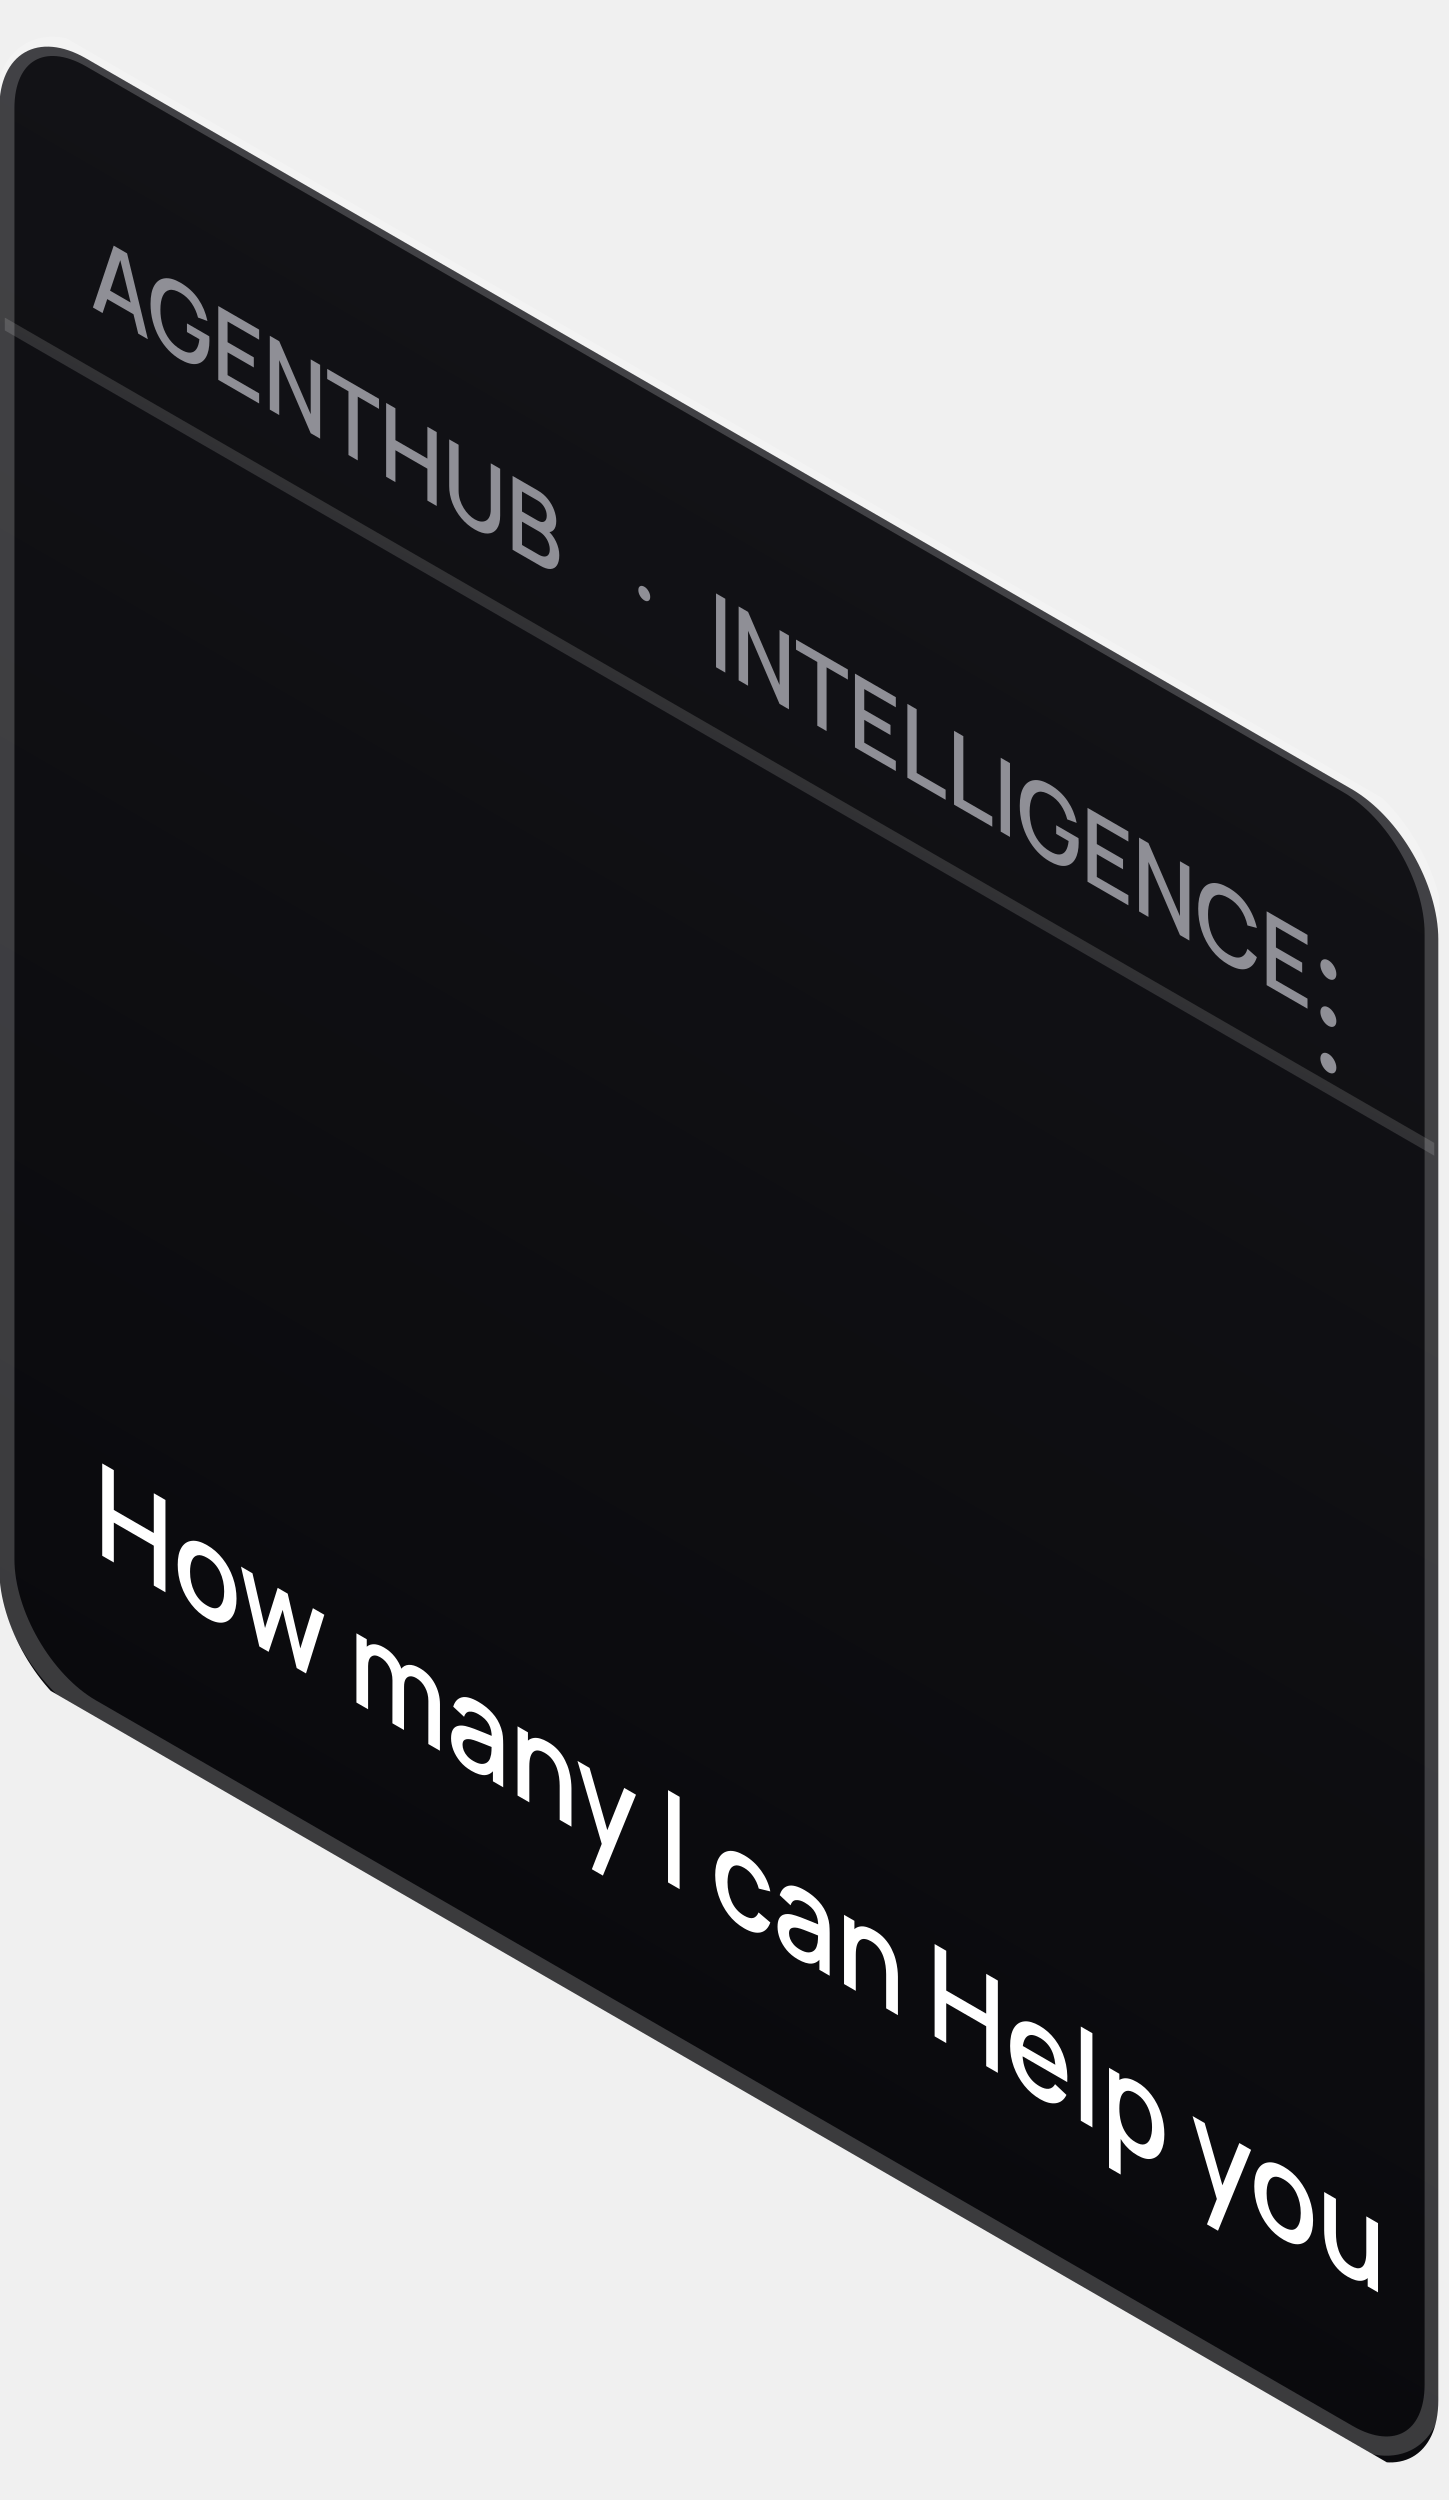
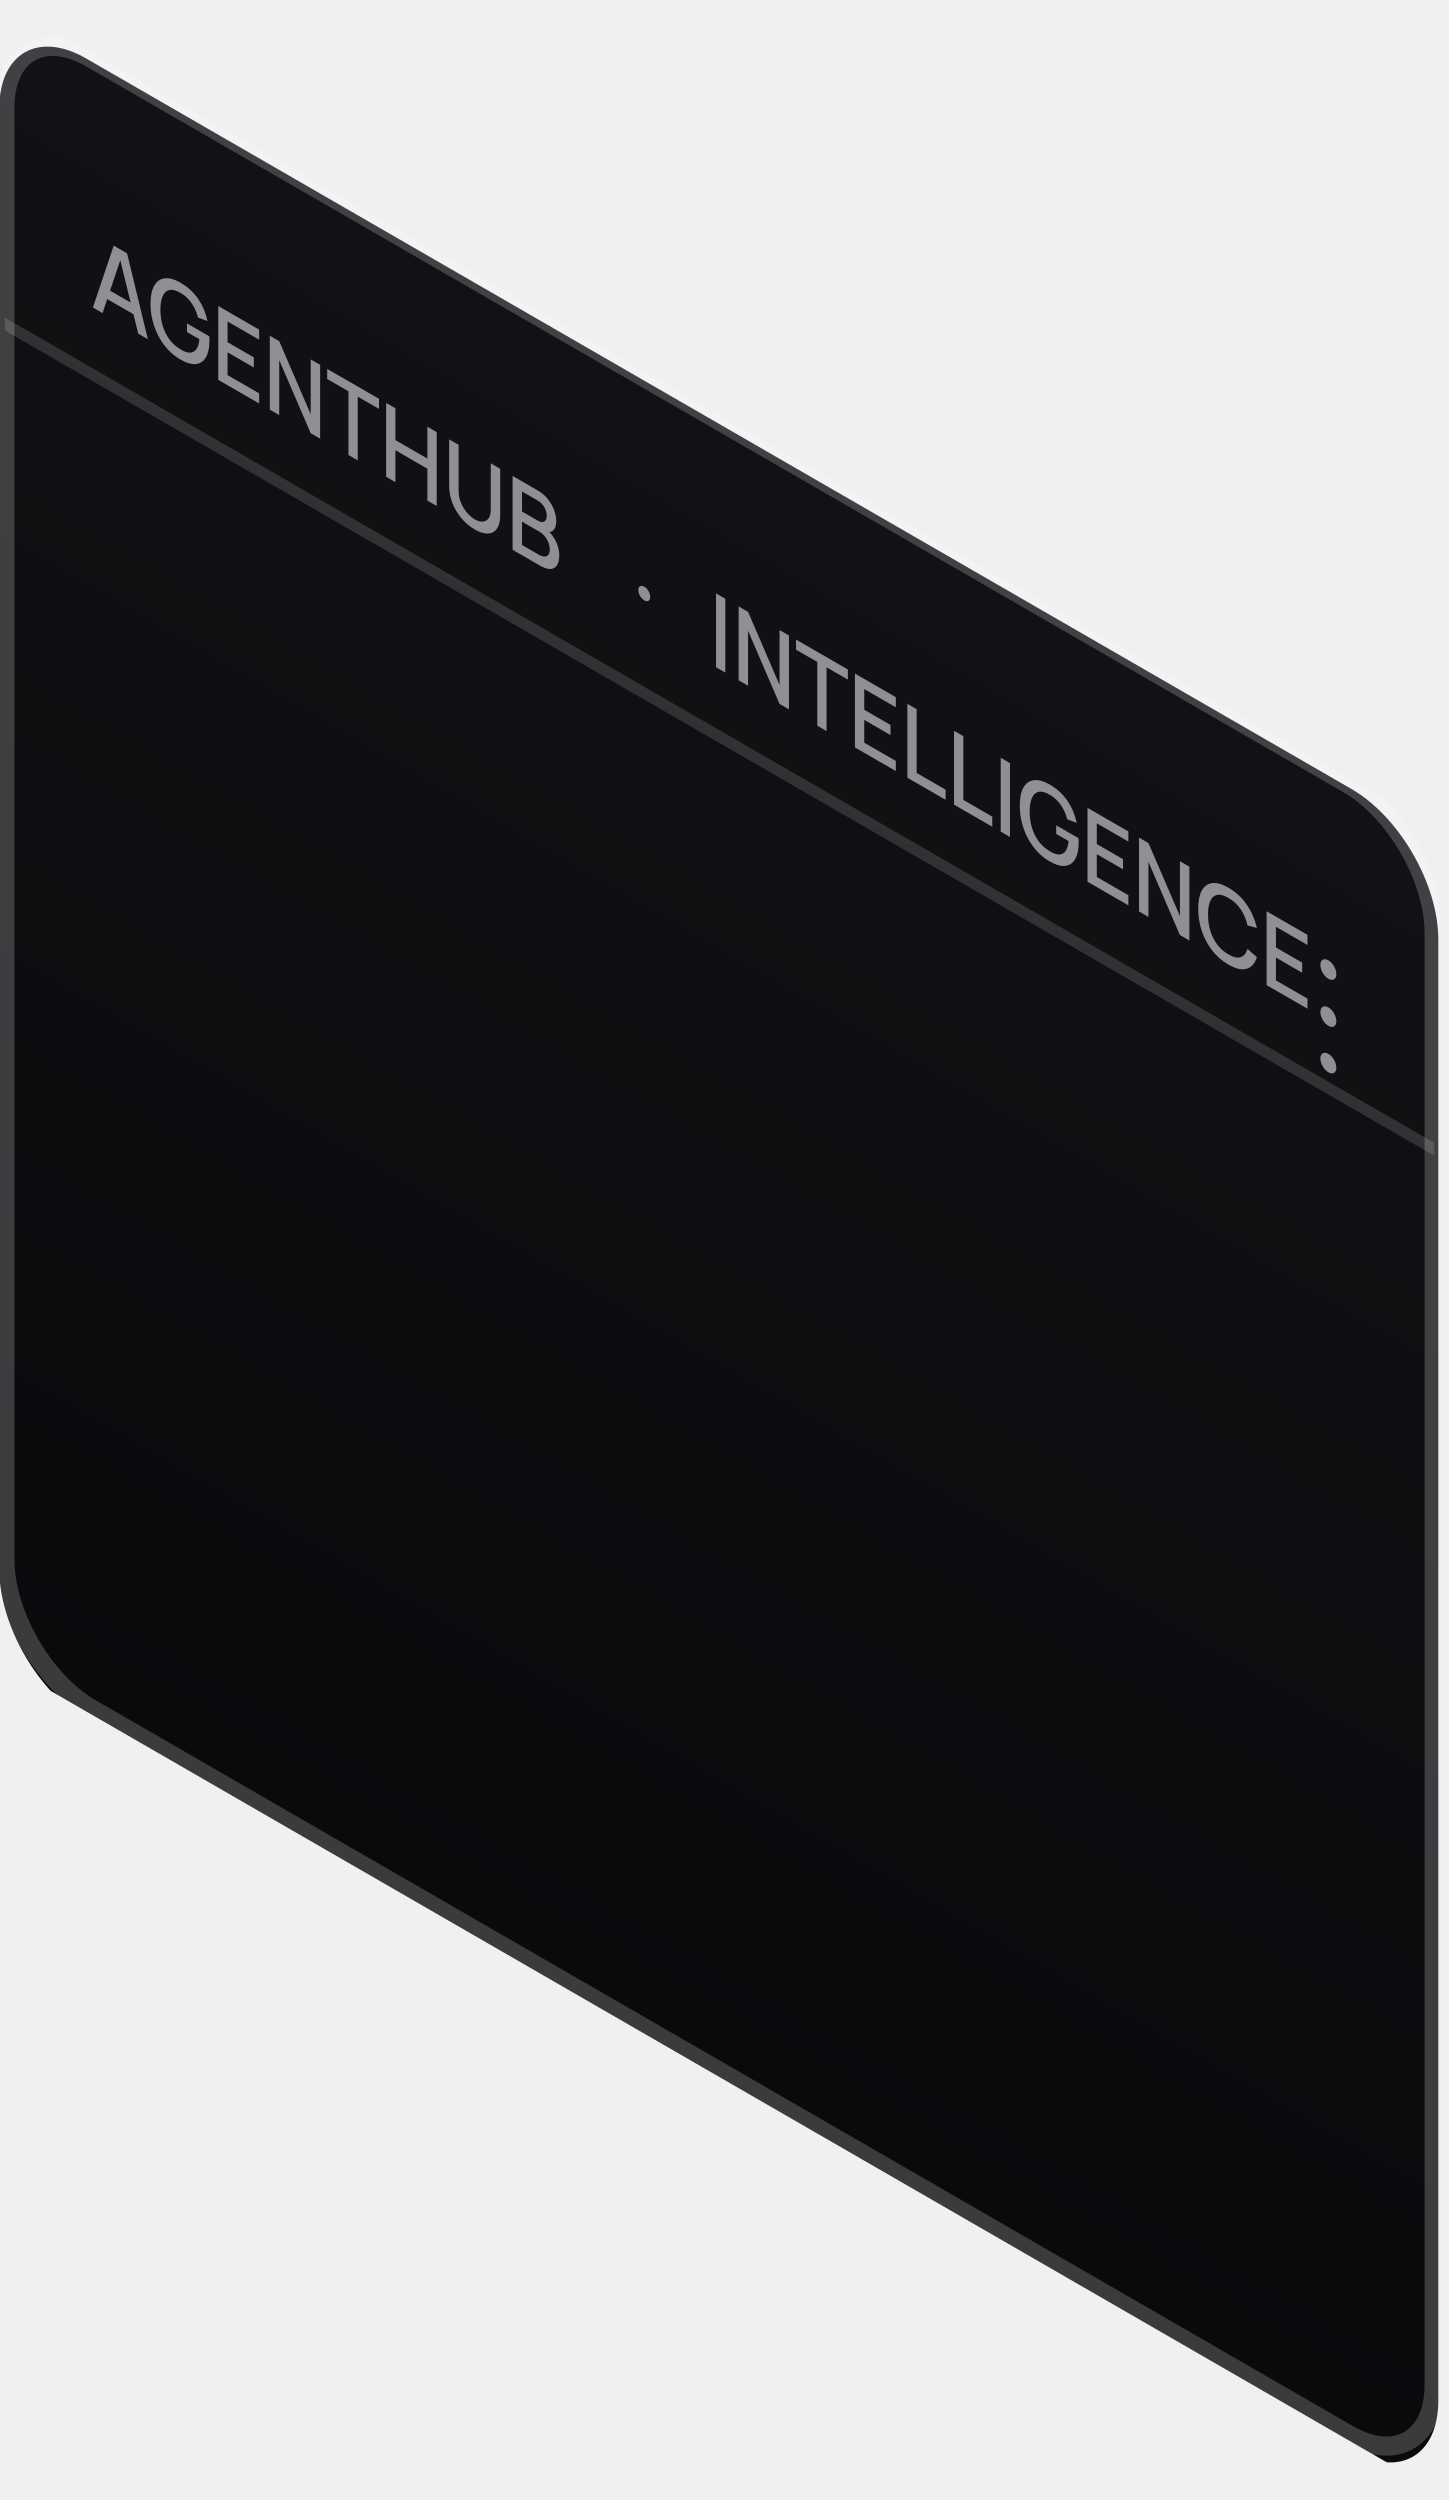
<svg xmlns="http://www.w3.org/2000/svg" width="113" height="195" viewBox="0 0 113 195" fill="none">
  <g clip-path="url(#clip0_2644_12378)">
    <path d="M105.409 61.538L6.725 4.563C2.981 2.401 -0.055 4.153 -0.055 8.477L-0.055 122.428C-0.055 126.751 2.981 132.009 6.725 134.171L105.409 191.146C109.154 193.308 112.189 191.555 112.189 187.232L112.189 73.281C112.189 68.957 109.154 63.7 105.409 61.538Z" fill="url(#paint0_linear_2644_12378)" />
    <path d="M105.136 61.132L7.11 4.537C3.39 2.389 0.375 4.13 0.375 8.425L0.375 121.616C0.375 125.911 3.39 131.133 7.11 133.281L105.136 189.876C108.855 192.023 111.87 190.283 111.87 185.988L111.87 72.797C111.87 68.502 108.855 63.279 105.136 61.132Z" stroke="white" stroke-opacity="0.2" stroke-width="1.5" />
    <path d="M0.375 25.273L0.375 25.773L111.87 90.145V89.645V89.145L0.375 24.773L0.375 25.273Z" fill="white" fill-opacity="0.14" />
    <path d="M7.248 23.984L8.869 19.16L9.912 19.762L11.533 26.458L10.781 26.024L9.288 19.906L9.475 20.014L8 24.418L7.248 23.984ZM8.09 23.17V22.386L10.695 23.89V24.674L8.09 23.17ZM14.06 28.037C13.725 27.844 13.416 27.599 13.135 27.303C12.853 27.004 12.608 26.666 12.4 26.287C12.192 25.908 12.031 25.5 11.915 25.063C11.8 24.626 11.742 24.171 11.742 23.699C11.742 23.078 11.84 22.601 12.037 22.269C12.233 21.934 12.505 21.748 12.854 21.709C13.203 21.668 13.605 21.778 14.06 22.041C14.646 22.38 15.114 22.807 15.463 23.323C15.813 23.84 16.053 24.413 16.18 25.041L15.445 24.769C15.344 24.366 15.18 23.997 14.953 23.661C14.727 23.325 14.443 23.057 14.101 22.857C13.748 22.65 13.453 22.571 13.218 22.619C12.985 22.668 12.809 22.826 12.691 23.091C12.573 23.354 12.513 23.704 12.511 24.143C12.509 24.582 12.566 25 12.684 25.399C12.802 25.795 12.979 26.153 13.214 26.473C13.452 26.794 13.748 27.058 14.101 27.265C14.385 27.434 14.629 27.515 14.832 27.507C15.038 27.498 15.2 27.405 15.32 27.229C15.441 27.053 15.518 26.796 15.553 26.459L14.583 25.899V25.227L16.322 26.231C16.326 26.282 16.33 26.348 16.332 26.429C16.334 26.508 16.335 26.558 16.335 26.579C16.335 27.112 16.247 27.537 16.069 27.853C15.891 28.169 15.632 28.349 15.293 28.393C14.953 28.434 14.542 28.316 14.06 28.037ZM17.026 29.63L17.026 23.87L20.213 25.71V26.498L17.75 25.076V26.692L19.797 27.874V28.662L17.75 27.48V29.26L20.213 30.682V31.47L17.026 29.63ZM21.045 31.95L21.045 26.19L21.779 26.614L24.235 32.312V28.032L24.97 28.456V34.216L24.235 33.792L21.779 28.09V32.374L21.045 31.95ZM27.18 35.492V30.52L25.521 29.562V28.774L29.563 31.108V31.896L27.904 30.938V35.91L27.18 35.492ZM30.118 37.188V31.428L30.842 31.846V34.33L33.336 35.77V33.286L34.063 33.706V39.466L33.336 39.046V36.558L30.842 35.118V37.606L30.118 37.188ZM37.025 41.296C36.635 41.071 36.289 40.779 35.989 40.422C35.691 40.063 35.458 39.669 35.289 39.238C35.121 38.805 35.036 38.361 35.036 37.908V34.272L35.771 34.692V38.288C35.771 38.533 35.807 38.77 35.878 38.998C35.95 39.226 36.046 39.437 36.166 39.632C36.286 39.827 36.42 39.999 36.568 40.148C36.718 40.299 36.87 40.419 37.025 40.508C37.182 40.599 37.334 40.655 37.482 40.676C37.632 40.696 37.767 40.678 37.888 40.622C38.008 40.566 38.102 40.465 38.172 40.318C38.243 40.173 38.279 39.979 38.279 39.736V36.14L39.013 36.564V40.204C39.013 40.655 38.929 40.999 38.76 41.238C38.592 41.477 38.357 41.603 38.057 41.616C37.759 41.628 37.415 41.521 37.025 41.296ZM39.982 42.883V37.123L41.943 38.255C42.259 38.438 42.525 38.666 42.74 38.94C42.955 39.213 43.116 39.499 43.225 39.8C43.333 40.097 43.388 40.376 43.388 40.638C43.388 40.955 43.319 41.188 43.183 41.336C43.049 41.485 42.868 41.535 42.639 41.486L42.632 41.285C42.951 41.56 43.196 41.879 43.367 42.242C43.538 42.602 43.623 42.956 43.623 43.306C43.623 43.644 43.564 43.905 43.446 44.087C43.331 44.272 43.161 44.37 42.937 44.382C42.715 44.392 42.447 44.306 42.13 44.123L39.982 42.883ZM40.717 42.511L42.019 43.264C42.183 43.358 42.33 43.407 42.459 43.41C42.591 43.413 42.694 43.37 42.767 43.279C42.844 43.188 42.882 43.048 42.882 42.861C42.882 42.688 42.848 42.513 42.781 42.336C42.717 42.157 42.622 41.992 42.497 41.84C42.375 41.686 42.23 41.562 42.064 41.465L40.717 40.688V42.511ZM40.717 39.9L41.933 40.602C42.067 40.679 42.187 40.718 42.293 40.718C42.401 40.716 42.487 40.675 42.549 40.593C42.614 40.511 42.646 40.386 42.646 40.218C42.646 39.993 42.582 39.772 42.452 39.553C42.323 39.335 42.15 39.163 41.933 39.038L40.717 38.336V39.9ZM50.266 46.833C50.132 46.755 50.019 46.639 49.926 46.485C49.836 46.331 49.791 46.179 49.791 46.027C49.791 45.872 49.836 45.771 49.926 45.725C50.019 45.677 50.132 45.691 50.266 45.769C50.386 45.838 50.491 45.949 50.581 46.103C50.671 46.253 50.716 46.406 50.716 46.561C50.716 46.713 50.671 46.813 50.581 46.863C50.491 46.912 50.386 46.902 50.266 46.833ZM55.85 52.045V46.285L56.574 46.703V52.463L55.85 52.045ZM57.614 53.063V47.303L58.349 47.727L60.804 53.425V49.145L61.539 49.569V55.329L60.804 54.905L58.349 49.203V53.487L57.614 53.063ZM63.749 56.605V51.633L62.09 50.675V49.887L66.133 52.221V53.009L64.473 52.051V57.023L63.749 56.605ZM66.687 58.301V52.541L69.874 54.382V55.169L67.411 53.748V55.364L69.458 56.545V57.334L67.411 56.151V57.931L69.874 59.353V60.142L66.687 58.301ZM70.775 60.662V54.902L71.499 55.32V60.292L73.758 61.596V62.384L70.775 60.662ZM74.415 62.763V57.003L75.139 57.421V62.393L77.398 63.697V64.485L74.415 62.763ZM78.055 64.865V59.105L78.779 59.523V65.283L78.055 64.865ZM81.86 67.181C81.525 66.988 81.217 66.743 80.935 66.448C80.653 66.149 80.408 65.81 80.201 65.431C79.993 65.053 79.831 64.645 79.716 64.207C79.6 63.77 79.542 63.316 79.542 62.843C79.542 62.222 79.641 61.745 79.837 61.413C80.033 61.079 80.306 60.892 80.654 60.853C81.003 60.812 81.405 60.923 81.86 61.185C82.447 61.524 82.914 61.952 83.263 62.468C83.614 62.985 83.853 63.557 83.98 64.186L83.246 63.913C83.144 63.511 82.98 63.142 82.754 62.806C82.527 62.469 82.243 62.202 81.901 62.002C81.548 61.795 81.254 61.715 81.018 61.764C80.785 61.813 80.609 61.97 80.492 62.236C80.374 62.498 80.314 62.849 80.311 63.288C80.309 63.726 80.367 64.145 80.485 64.543C80.602 64.939 80.779 65.297 81.015 65.618C81.252 65.939 81.548 66.203 81.901 66.409C82.186 66.579 82.429 66.659 82.632 66.651C82.838 66.642 83.001 66.549 83.121 66.374C83.241 66.198 83.318 65.941 83.353 65.603L82.383 65.043V64.371L84.122 65.376C84.126 65.426 84.13 65.492 84.132 65.573C84.135 65.652 84.136 65.702 84.136 65.724C84.136 66.257 84.047 66.681 83.869 66.998C83.691 67.314 83.433 67.493 83.093 67.537C82.754 67.579 82.343 67.46 81.86 67.181ZM84.826 68.774V63.014L88.013 64.854V65.642L85.55 64.22V65.836L87.597 67.018V67.806L85.55 66.624V68.404L88.013 69.826V70.614L84.826 68.774ZM88.845 71.094V65.335L89.579 65.758L92.036 71.457V67.177L92.77 67.6V73.361L92.036 72.936L89.579 67.234V71.519L88.845 71.094ZM95.819 75.241C95.32 74.953 94.895 74.582 94.544 74.129C94.193 73.673 93.924 73.165 93.737 72.607C93.552 72.049 93.46 71.473 93.46 70.879C93.46 70.284 93.552 69.815 93.737 69.471C93.924 69.128 94.193 68.933 94.544 68.885C94.895 68.834 95.32 68.953 95.819 69.241C96.394 69.573 96.87 70.015 97.246 70.569C97.625 71.123 97.888 71.727 98.036 72.381L97.301 72.185C97.204 71.726 97.031 71.31 96.782 70.937C96.535 70.565 96.214 70.265 95.819 70.037C95.465 69.833 95.171 69.755 94.935 69.803C94.7 69.851 94.522 70.005 94.402 70.267C94.284 70.529 94.225 70.881 94.225 71.321C94.223 71.759 94.281 72.178 94.398 72.577C94.519 72.977 94.696 73.337 94.932 73.657C95.17 73.978 95.465 74.241 95.819 74.445C96.214 74.673 96.535 74.743 96.782 74.657C97.031 74.569 97.204 74.353 97.301 74.009L98.036 74.661C97.888 75.143 97.625 75.443 97.246 75.561C96.87 75.679 96.394 75.573 95.819 75.241ZM98.798 76.841V71.081L101.985 72.921V73.709L99.522 72.287V73.903L101.569 75.085V75.873L99.522 74.691V76.471L101.985 77.892V78.68L98.798 76.841Z" fill="#8F8F96" />
    <path d="M103.613 76.345C103.26 76.141 102.989 75.649 102.989 75.265C102.989 74.869 103.27 74.707 103.613 74.905C103.956 75.103 104.236 75.577 104.236 75.985C104.236 76.381 103.956 76.543 103.613 76.345ZM103.613 80.017C103.26 79.813 102.989 79.321 102.989 78.937C102.989 78.541 103.27 78.379 103.613 78.577C103.935 78.763 104.236 79.237 104.236 79.657C104.236 80.053 103.956 80.215 103.613 80.017ZM103.613 83.641C103.26 83.437 102.989 82.945 102.989 82.561C102.989 82.189 103.249 81.991 103.613 82.201C103.956 82.399 104.236 82.885 104.236 83.281C104.236 83.689 103.956 83.839 103.613 83.641Z" fill="#8F8F96" />
    <g clip-path="url(#clip1_2644_12378)">

</g>
-     <path d="M7.973 121.35L7.973 114.15L8.878 114.672V117.777L11.996 119.577L11.996 116.472L12.905 116.997L12.905 124.198L11.996 123.673L11.996 120.562L8.878 118.762V121.873L7.973 121.35ZM16.153 126.222C15.685 125.952 15.279 125.596 14.936 125.155C14.592 124.713 14.327 124.225 14.139 123.69C13.954 123.153 13.862 122.605 13.862 122.045C13.862 121.481 13.957 121.041 14.148 120.725C14.338 120.405 14.605 120.226 14.949 120.187C15.292 120.146 15.694 120.257 16.153 120.522C16.62 120.792 17.026 121.148 17.369 121.59C17.713 122.031 17.979 122.52 18.166 123.055C18.354 123.59 18.448 124.136 18.448 124.692C18.448 125.256 18.352 125.697 18.162 126.017C17.974 126.336 17.709 126.517 17.365 126.562C17.022 126.604 16.617 126.491 16.153 126.222ZM16.153 125.237C16.6 125.496 16.933 125.515 17.153 125.295C17.375 125.073 17.486 124.687 17.486 124.137C17.486 123.574 17.374 123.059 17.149 122.592C16.926 122.124 16.594 121.762 16.153 121.507C15.85 121.332 15.6 121.268 15.404 121.315C15.207 121.358 15.062 121.492 14.966 121.717C14.871 121.939 14.823 122.233 14.823 122.6C14.823 123.166 14.936 123.685 15.161 124.155C15.386 124.625 15.717 124.986 16.153 125.237ZM20.226 128.424L18.797 122.194L19.693 122.717L20.672 126.987L21.659 123.852L22.439 124.302L23.426 128.577L24.404 125.437L25.297 125.952L23.868 130.527L23.14 130.107L22.049 125.567L20.953 128.844L20.226 128.424ZM33.409 136.035L33.413 132.673C33.413 132.283 33.327 131.929 33.153 131.613C32.98 131.293 32.752 131.051 32.469 130.888C32.296 130.788 32.137 130.743 31.993 130.753C31.852 130.761 31.736 130.831 31.646 130.963C31.56 131.093 31.517 131.294 31.517 131.568L31.079 131.06C31.073 130.677 31.143 130.384 31.287 130.18C31.434 129.979 31.634 129.872 31.885 129.86C32.136 129.845 32.417 129.928 32.729 130.108C33.234 130.399 33.625 130.8 33.903 131.31C34.18 131.82 34.318 132.365 34.318 132.945L34.314 136.558L33.409 136.035ZM27.801 132.798L27.801 127.398L28.607 127.863L28.607 129.423L28.711 129.483V133.323L27.801 132.798ZM30.607 134.418L30.612 131.075C30.612 130.682 30.525 130.324 30.352 130C30.181 129.679 29.952 129.434 29.663 129.268C29.378 129.103 29.147 129.083 28.971 129.208C28.797 129.334 28.711 129.581 28.711 129.948L28.278 129.378C28.278 129.024 28.351 128.752 28.498 128.56C28.646 128.369 28.845 128.265 29.096 128.25C29.347 128.235 29.632 128.319 29.949 128.503C30.281 128.694 30.564 128.939 30.798 129.238C31.032 129.533 31.209 129.86 31.33 130.22C31.455 130.582 31.517 130.954 31.517 131.338L31.512 134.94L30.607 134.418ZM36.763 138.122C36.417 137.922 36.127 137.681 35.893 137.399C35.659 137.114 35.482 136.815 35.36 136.502C35.242 136.187 35.183 135.883 35.183 135.589C35.183 135.316 35.225 135.1 35.308 134.942C35.392 134.784 35.516 134.68 35.681 134.632C35.845 134.58 36.047 134.579 36.287 134.627C36.495 134.677 36.73 134.751 36.993 134.849C37.255 134.948 37.531 135.057 37.82 135.177C38.111 135.299 38.4 135.419 38.686 135.537L38.357 135.557C38.363 135.137 38.285 134.779 38.123 134.482C37.964 134.184 37.69 133.922 37.3 133.697C37.055 133.555 36.83 133.492 36.625 133.507C36.42 133.519 36.277 133.653 36.196 133.909L35.352 133.122C35.467 132.725 35.687 132.484 36.01 132.397C36.336 132.312 36.769 132.425 37.309 132.737C37.727 132.979 38.091 133.272 38.4 133.617C38.712 133.96 38.94 134.352 39.084 134.792C39.159 135.012 39.206 135.225 39.223 135.432C39.24 135.639 39.249 135.855 39.249 136.082V139.407L38.448 138.944V137.709L38.604 137.959C38.41 138.261 38.163 138.427 37.863 138.457C37.566 138.485 37.199 138.374 36.763 138.122ZM36.924 137.359C37.181 137.508 37.401 137.584 37.586 137.587C37.771 137.587 37.919 137.538 38.032 137.439C38.145 137.341 38.218 137.214 38.253 137.057C38.302 136.925 38.329 136.761 38.335 136.564C38.344 136.369 38.348 136.212 38.348 136.092L38.643 136.387C38.357 136.272 38.097 136.167 37.863 136.072C37.629 135.977 37.417 135.894 37.227 135.824C37.039 135.753 36.872 135.701 36.724 135.669C36.6 135.648 36.489 135.644 36.391 135.657C36.296 135.672 36.219 135.713 36.161 135.779C36.107 135.848 36.079 135.954 36.079 136.097C36.079 136.237 36.109 136.384 36.17 136.539C36.231 136.691 36.323 136.838 36.447 136.979C36.571 137.121 36.73 137.248 36.924 137.359ZM43.656 141.951V139.296C43.656 139.086 43.64 138.862 43.608 138.624C43.579 138.384 43.521 138.144 43.435 137.904C43.351 137.665 43.231 137.443 43.075 137.236C42.922 137.031 42.722 136.857 42.473 136.714C42.312 136.62 42.159 136.564 42.014 136.544C41.87 136.52 41.743 136.545 41.633 136.619C41.526 136.694 41.441 136.824 41.378 137.011C41.317 137.199 41.287 137.454 41.287 137.774L40.724 137.204C40.724 136.714 40.803 136.328 40.962 136.046C41.121 135.761 41.349 135.599 41.646 135.561C41.944 135.523 42.303 135.625 42.724 135.869C43.048 136.055 43.319 136.272 43.539 136.519C43.758 136.765 43.935 137.026 44.071 137.301C44.21 137.574 44.315 137.847 44.387 138.119C44.459 138.39 44.508 138.644 44.535 138.879C44.56 139.114 44.574 139.314 44.574 139.481V142.481L43.656 141.951ZM40.369 140.054V134.654L41.179 135.121V136.681L41.287 136.744V140.584L40.369 140.054ZM46.164 145.8L47.069 143.477L47.082 144.325L45.043 137.352L45.987 137.897L47.511 143.252L47.234 143.092L48.689 139.457L49.607 139.987L47.026 146.297L46.164 145.8ZM52.105 146.83V139.63L53.011 140.152V147.352L52.105 146.83ZM58.045 150.409C57.566 150.132 57.159 149.774 56.824 149.334C56.489 148.894 56.232 148.407 56.053 147.874C55.877 147.342 55.788 146.802 55.785 146.254C55.788 145.699 55.88 145.261 56.062 144.939C56.244 144.614 56.504 144.427 56.841 144.379C57.179 144.331 57.585 144.443 58.058 144.716C58.569 145.011 59.005 145.41 59.366 145.911C59.73 146.415 59.969 146.955 60.085 147.531L59.184 147.311C59.094 146.956 58.947 146.636 58.742 146.351C58.54 146.065 58.308 145.846 58.045 145.694C57.748 145.522 57.504 145.463 57.313 145.516C57.123 145.566 56.981 145.705 56.889 145.931C56.797 146.158 56.749 146.451 56.746 146.809C56.749 147.367 56.859 147.881 57.075 148.349C57.294 148.819 57.618 149.177 58.045 149.424C58.337 149.592 58.572 149.651 58.751 149.601C58.933 149.55 59.071 149.406 59.167 149.171L60.085 149.951C59.932 150.39 59.679 150.649 59.327 150.729C58.975 150.806 58.547 150.699 58.045 150.409ZM62.228 152.824C61.882 152.624 61.592 152.383 61.358 152.102C61.124 151.817 60.947 151.517 60.825 151.204C60.707 150.889 60.648 150.585 60.648 150.292C60.648 150.018 60.69 149.802 60.773 149.644C60.857 149.486 60.981 149.382 61.146 149.334C61.31 149.282 61.512 149.281 61.752 149.329C61.96 149.379 62.195 149.453 62.458 149.552C62.72 149.65 62.996 149.759 63.285 149.879C63.576 150.001 63.865 150.121 64.151 150.239L63.822 150.259C63.828 149.839 63.749 149.481 63.588 149.184C63.429 148.886 63.155 148.624 62.765 148.399C62.52 148.257 62.295 148.194 62.09 148.209C61.885 148.221 61.742 148.355 61.661 148.612L60.817 147.824C60.932 147.427 61.151 147.186 61.475 147.099C61.801 147.014 62.234 147.127 62.774 147.439C63.192 147.681 63.556 147.974 63.865 148.319C64.177 148.662 64.405 149.054 64.549 149.494C64.624 149.714 64.67 149.927 64.688 150.134C64.705 150.341 64.714 150.557 64.714 150.784V154.109L63.913 153.647V152.412L64.069 152.662C63.875 152.963 63.628 153.129 63.328 153.159C63.031 153.187 62.664 153.076 62.228 152.824ZM62.388 152.062C62.645 152.21 62.866 152.286 63.051 152.289C63.236 152.289 63.384 152.24 63.497 152.142C63.609 152.043 63.683 151.916 63.718 151.759C63.767 151.627 63.794 151.463 63.8 151.267C63.809 151.072 63.813 150.914 63.813 150.794L64.108 151.089C63.822 150.974 63.562 150.869 63.328 150.774C63.094 150.679 62.882 150.597 62.691 150.527C62.504 150.455 62.337 150.403 62.189 150.372C62.065 150.35 61.954 150.346 61.856 150.359C61.761 150.374 61.684 150.415 61.626 150.482C61.572 150.55 61.544 150.656 61.544 150.799C61.544 150.939 61.574 151.087 61.635 151.242C61.696 151.393 61.788 151.54 61.912 151.682C62.036 151.823 62.195 151.95 62.388 152.062ZM69.12 156.653V153.998C69.12 153.788 69.105 153.564 69.073 153.326C69.044 153.086 68.986 152.846 68.9 152.606C68.816 152.367 68.696 152.145 68.54 151.938C68.387 151.733 68.186 151.559 67.938 151.416C67.777 151.322 67.624 151.266 67.479 151.246C67.335 151.222 67.208 151.247 67.098 151.321C66.991 151.396 66.906 151.527 66.843 151.713C66.782 151.902 66.752 152.156 66.752 152.476L66.189 151.906C66.189 151.416 66.268 151.03 66.427 150.748C66.586 150.463 66.814 150.302 67.111 150.263C67.409 150.225 67.768 150.327 68.189 150.571C68.513 150.757 68.784 150.974 69.003 151.221C69.223 151.467 69.4 151.728 69.536 152.003C69.675 152.277 69.78 152.549 69.852 152.821C69.924 153.092 69.973 153.346 69.999 153.581C70.025 153.816 70.038 154.017 70.038 154.183V157.183L69.12 156.653ZM65.834 154.756V149.356L66.644 149.823V151.383L66.752 151.446V155.286L65.834 154.756ZM72.9 158.835V151.635L73.805 152.158V155.263L76.923 157.063V153.958L77.832 154.483V161.683L76.923 161.158V158.048L73.805 156.248V159.358L72.9 158.835ZM81.123 163.733C80.658 163.464 80.249 163.112 79.897 162.675C79.548 162.237 79.275 161.751 79.079 161.218C78.885 160.683 78.789 160.137 78.789 159.58C78.789 158.99 78.884 158.533 79.074 158.21C79.268 157.888 79.536 157.708 79.88 157.67C80.223 157.632 80.623 157.744 81.079 158.008C81.555 158.283 81.961 158.645 82.296 159.095C82.631 159.542 82.88 160.048 83.045 160.613C83.213 161.179 83.279 161.776 83.244 162.403L82.339 161.88V161.5C82.334 160.87 82.23 160.347 82.028 159.93C81.828 159.515 81.524 159.189 81.114 158.953C80.661 158.691 80.32 158.659 80.092 158.858C79.864 159.056 79.75 159.467 79.75 160.09C79.75 160.683 79.864 161.209 80.092 161.668C80.32 162.123 80.649 162.474 81.079 162.723C81.362 162.886 81.606 162.953 81.811 162.925C82.019 162.895 82.18 162.775 82.296 162.565L83.184 163.403C83.002 163.781 82.726 163.997 82.357 164.05C81.987 164.1 81.576 163.994 81.123 163.733ZM79.455 160.215V159.4L82.794 161.328V162.143L79.455 160.215ZM84.302 165.419V158.069L85.207 158.591V165.941L84.302 165.419ZM88.703 168.109C88.256 167.851 87.88 167.509 87.577 167.084C87.274 166.656 87.045 166.182 86.889 165.662C86.733 165.142 86.655 164.612 86.655 164.072C86.655 163.532 86.731 163.091 86.884 162.749C87.04 162.409 87.268 162.203 87.569 162.129C87.872 162.054 88.244 162.144 88.686 162.399C89.124 162.653 89.503 162.996 89.82 163.429C90.141 163.861 90.388 164.342 90.561 164.872C90.734 165.398 90.82 165.933 90.82 166.477C90.82 167.017 90.734 167.453 90.561 167.787C90.39 168.118 90.147 168.318 89.829 168.384C89.514 168.453 89.139 168.361 88.703 168.109ZM86.503 169.089V161.289L87.309 161.754V165.639L87.413 165.699V169.614L86.503 169.089ZM88.578 167.092C88.866 167.258 89.104 167.311 89.292 167.249C89.483 167.189 89.624 167.043 89.716 166.809C89.812 166.574 89.859 166.278 89.859 165.922C89.859 165.568 89.812 165.221 89.716 164.879C89.624 164.539 89.481 164.228 89.288 163.947C89.094 163.665 88.847 163.438 88.547 163.264C88.264 163.101 88.031 163.046 87.846 163.099C87.664 163.154 87.528 163.299 87.439 163.534C87.352 163.771 87.309 164.076 87.309 164.449C87.309 164.823 87.352 165.178 87.439 165.514C87.525 165.851 87.662 166.155 87.85 166.427C88.038 166.698 88.28 166.92 88.578 167.092ZM94.142 173.5L95.047 171.177L95.061 172.025L93.021 165.052L93.965 165.597L95.489 170.952L95.212 170.792L96.667 167.157L97.585 167.687L95.004 173.997L94.142 173.5ZM100.125 174.704C99.657 174.434 99.252 174.078 98.908 173.636C98.565 173.195 98.299 172.706 98.112 172.171C97.927 171.635 97.834 171.086 97.834 170.526C97.834 169.963 97.93 169.523 98.12 169.206C98.311 168.886 98.578 168.707 98.921 168.669C99.265 168.627 99.666 168.739 100.125 169.004C100.593 169.274 100.998 169.63 101.342 170.071C101.685 170.513 101.951 171.001 102.139 171.536C102.326 172.071 102.42 172.617 102.42 173.174C102.42 173.737 102.325 174.179 102.134 174.499C101.947 174.817 101.681 174.999 101.337 175.044C100.994 175.085 100.59 174.972 100.125 174.704ZM100.125 173.719C100.572 173.977 100.906 173.996 101.125 173.776C101.348 173.555 101.459 173.169 101.459 172.619C101.459 172.055 101.346 171.54 101.121 171.074C100.899 170.605 100.567 170.244 100.125 169.989C99.822 169.814 99.572 169.75 99.376 169.796C99.18 169.84 99.034 169.974 98.939 170.199C98.843 170.42 98.796 170.715 98.796 171.081C98.796 171.648 98.908 172.166 99.133 172.636C99.359 173.106 99.689 173.467 100.125 173.719ZM105.134 177.591C104.811 177.404 104.539 177.187 104.32 176.941C104.1 176.694 103.921 176.434 103.783 176.161C103.647 175.886 103.543 175.612 103.471 175.341C103.399 175.069 103.35 174.816 103.324 174.581C103.298 174.346 103.285 174.145 103.285 173.978V170.978L104.203 171.508V174.163C104.203 174.373 104.217 174.598 104.246 174.838C104.278 175.076 104.336 175.315 104.419 175.553C104.506 175.793 104.626 176.016 104.779 176.221C104.935 176.427 105.137 176.602 105.385 176.746C105.547 176.839 105.7 176.897 105.844 176.921C105.988 176.941 106.114 176.913 106.221 176.838C106.33 176.765 106.416 176.634 106.476 176.446C106.54 176.259 106.571 176.006 106.571 175.686L107.134 176.256C107.134 176.746 107.055 177.133 106.896 177.418C106.737 177.7 106.509 177.86 106.212 177.898C105.915 177.936 105.555 177.834 105.134 177.591ZM106.68 178.338V176.778L106.571 176.716V172.876L107.485 173.403V178.803L106.68 178.338Z" fill="white" />
  </g>
  <defs>
    <linearGradient id="paint0_linear_2644_12378" x1="-0.055" y1="0.648" x2="-56.177" y2="97.854" gradientUnits="userSpaceOnUse">
      <stop stop-color="#121216" />
      <stop offset="1" stop-color="#0A0A0D" />
    </linearGradient>
    <clipPath id="clip0_2644_12378">
      <rect width="129.608" height="129.608" fill="white" transform="matrix(0.866025 0.5 0 1 0 0)" />
    </clipPath>
    <clipPath id="clip1_2644_12378">
      <rect width="51.843" height="51.843" fill="white" transform="matrix(0.866025 0.5 0 1 27.3672 55)" />
    </clipPath>
  </defs>
</svg>
